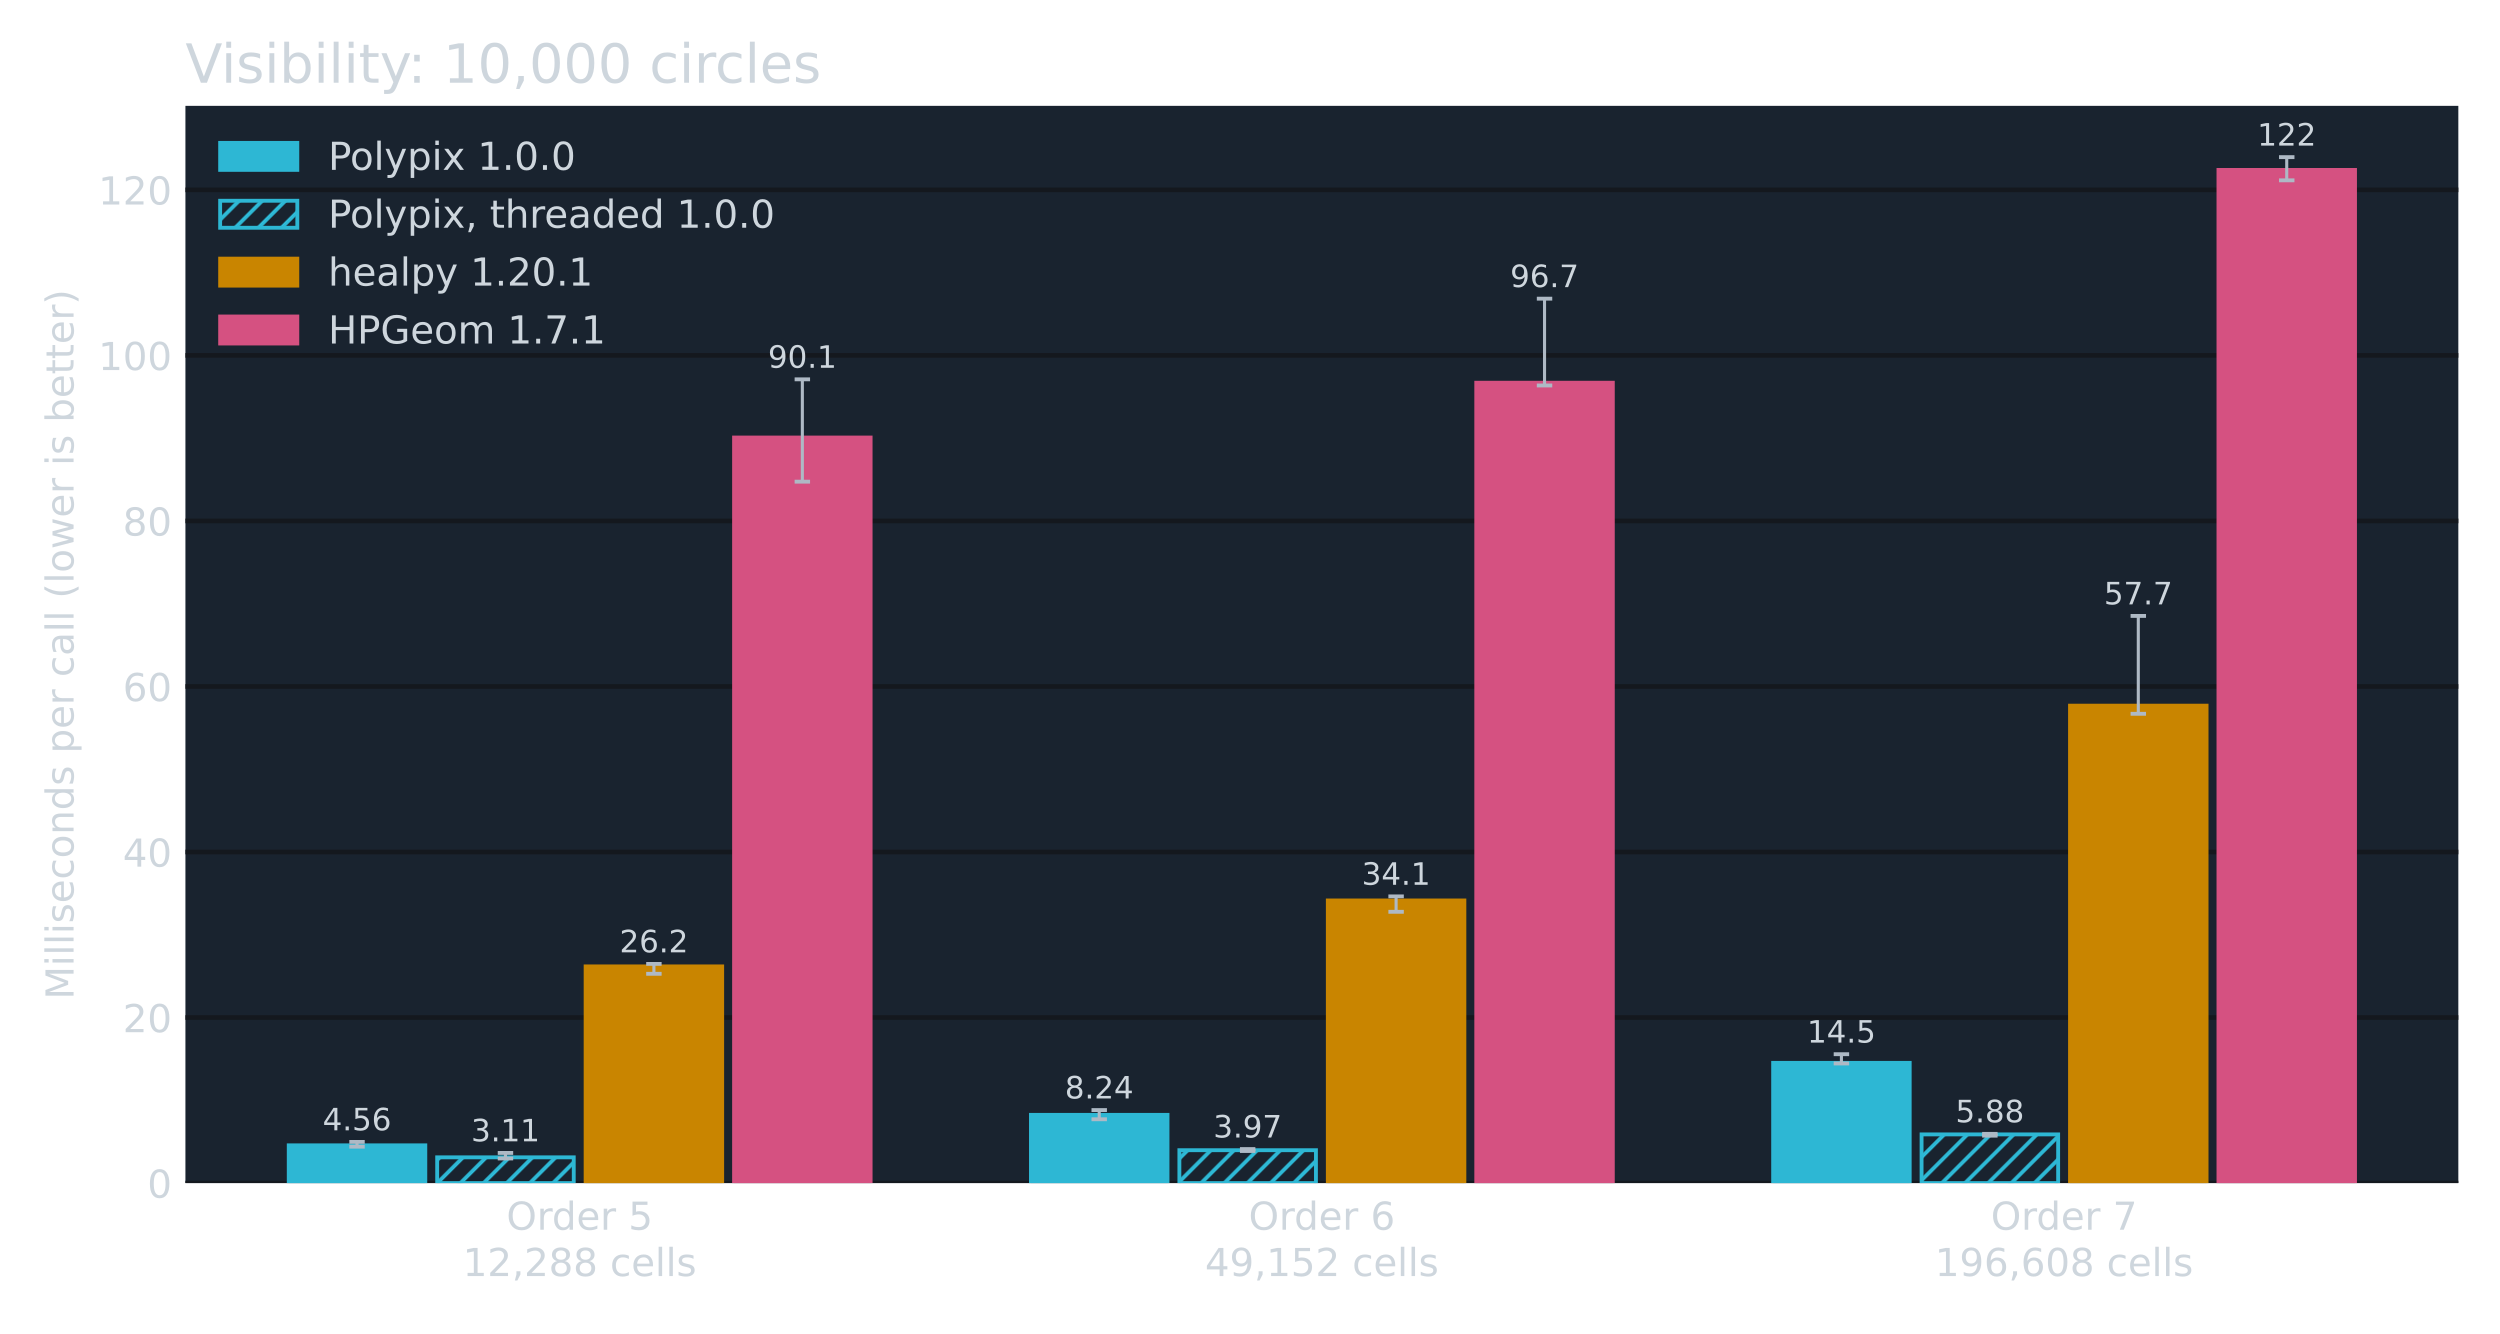
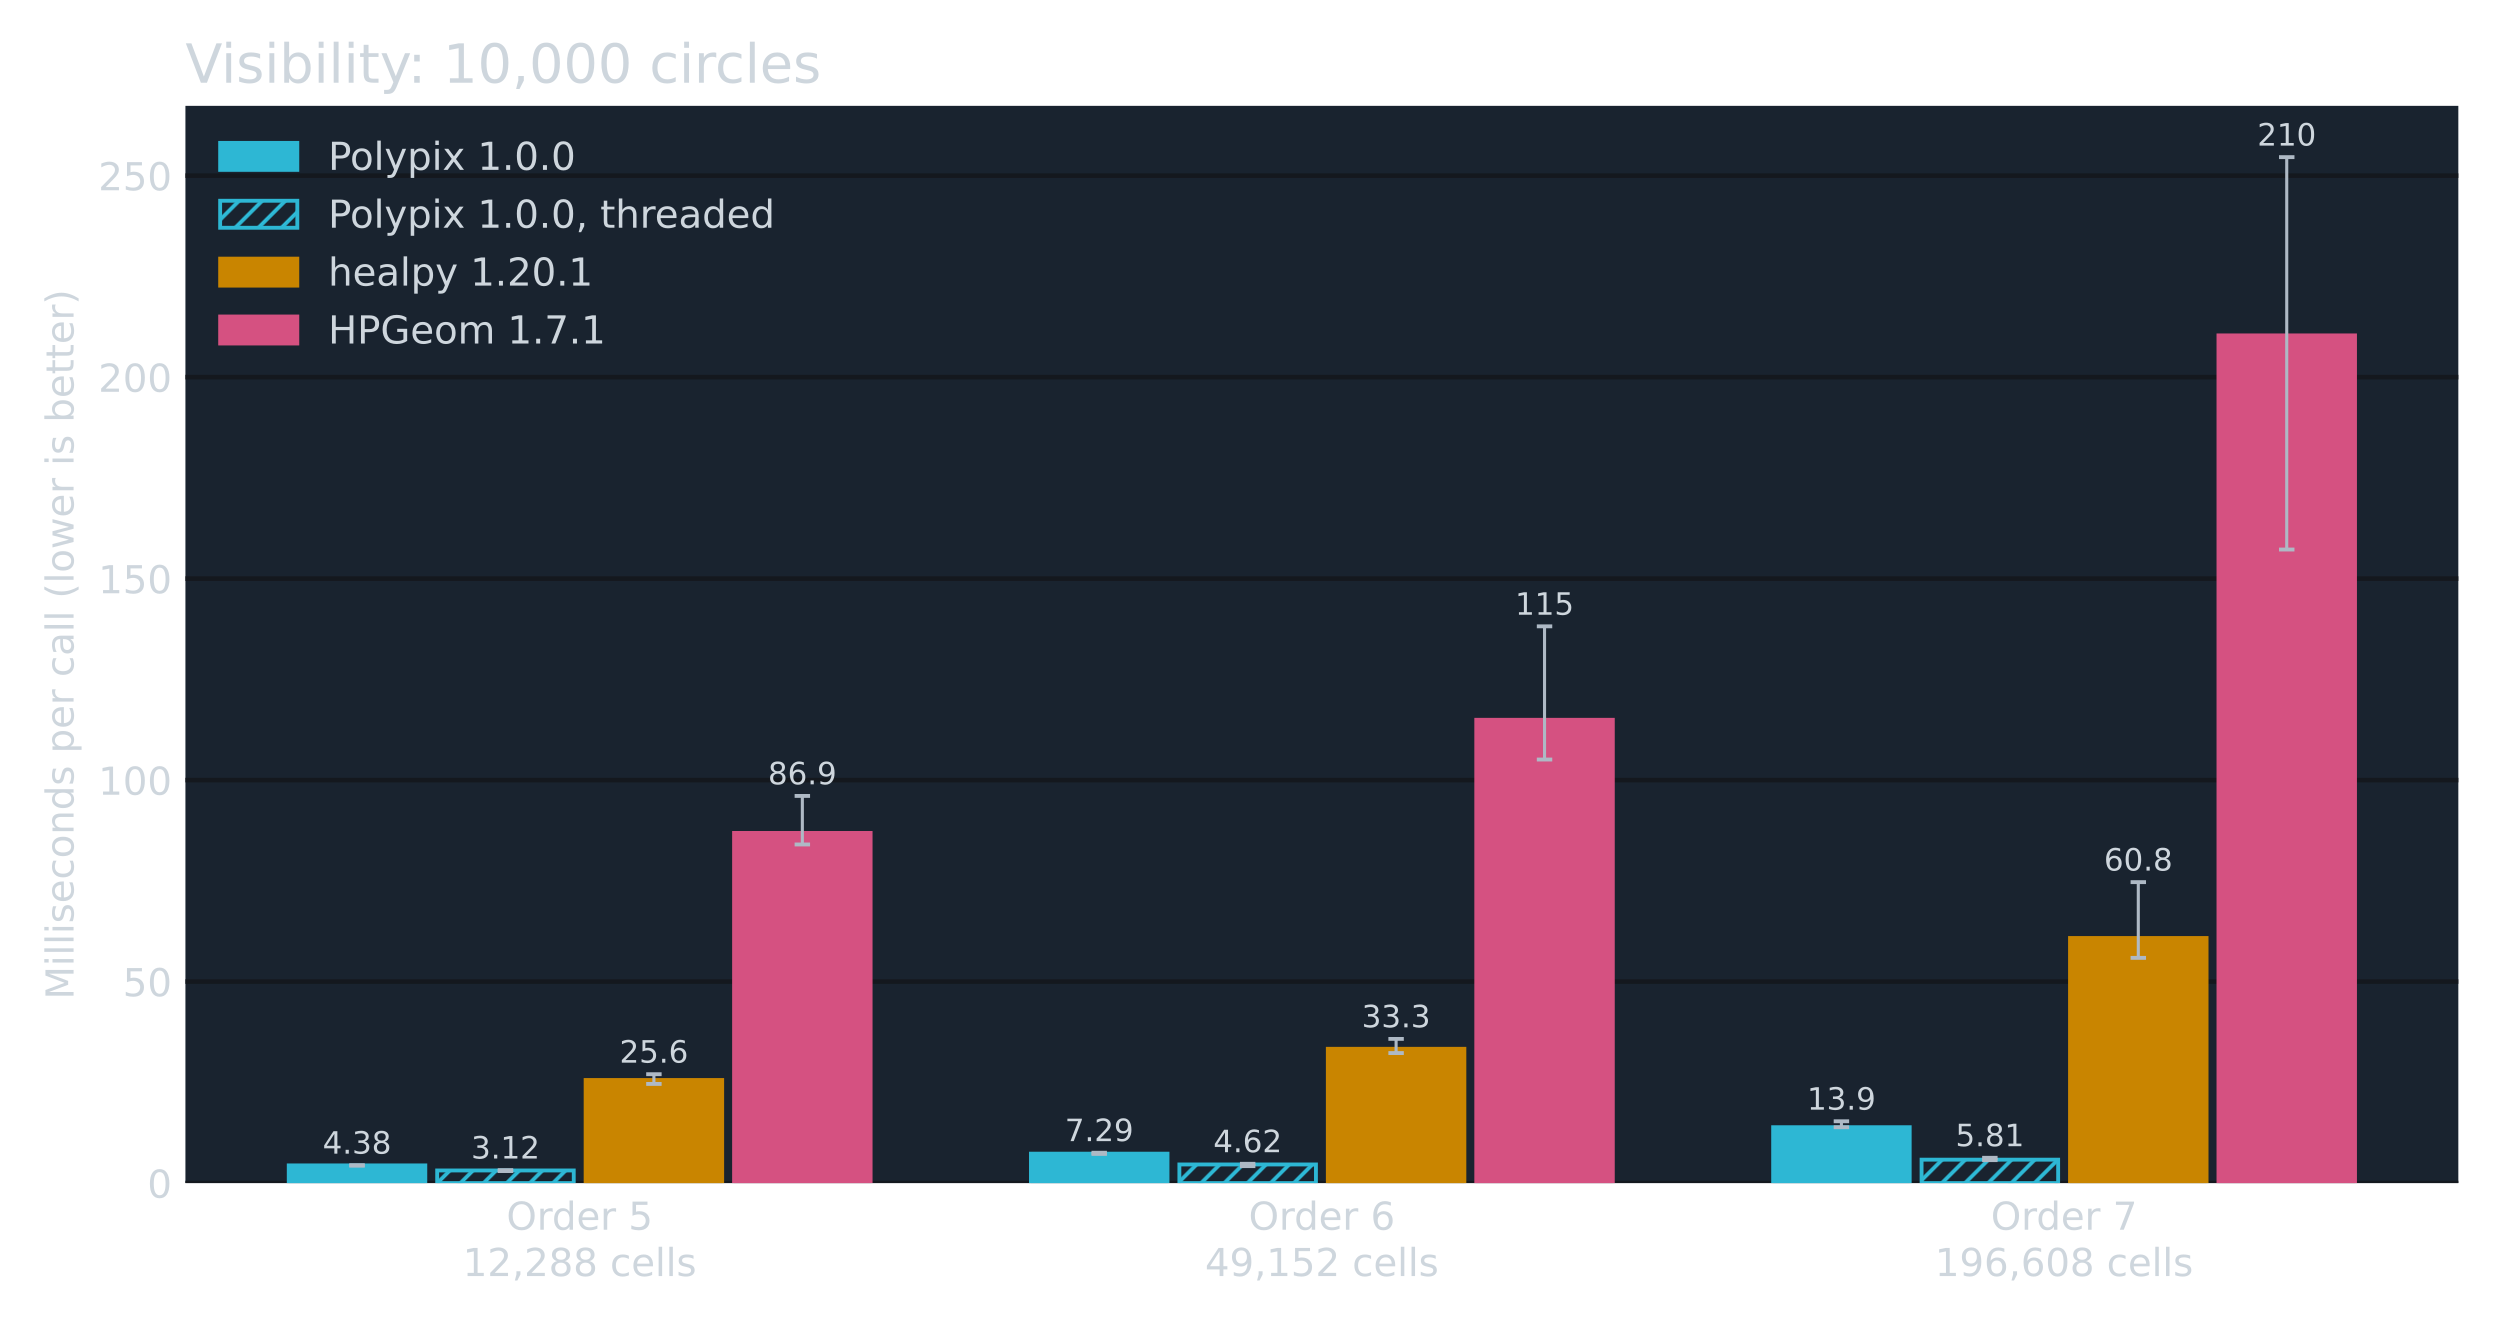
<svg xmlns="http://www.w3.org/2000/svg" xmlns:xlink="http://www.w3.org/1999/xlink" width="648pt" height="345.6pt" viewBox="0 0 648 345.6" version="1.1">
  <defs>
    <style type="text/css">*{stroke-linejoin: round; stroke-linecap: butt}</style>
  </defs>
  <g id="figure_1">
    <g id="patch_1">
      <path d="M 0 345.6  L 648 345.6  L 648 0  L 0 0  L 0 345.6  z " style="fill: none" />
    </g>
    <g id="axes_1">
      <g id="patch_2">
        <path d="M 48.062 306.651  L 637.2 306.651  L 637.2 27.437  L 48.062 27.437  z " style="fill: #19232f" />
      </g>
      <g id="matplotlib.axis_1">
        <g id="xtick_1">
          <g id="line2d_1" />
          <g id="text_1">
            <text style="font-size: 10px; font-family: 'DejaVu Sans', 'Bitstream Vera Sans', 'Computer Modern Sans Serif', 'Lucida Grande', 'Verdana', 'Geneva', 'Lucid', 'Arial', 'Helvetica', 'Avant Garde', sans-serif; fill: #ced6dd" transform="translate(131.2729 318.7508)">Order 5</text>
            <text style="font-size: 10px; font-family: 'DejaVu Sans', 'Bitstream Vera Sans', 'Computer Modern Sans Serif', 'Lucida Grande', 'Verdana', 'Geneva', 'Lucid', 'Arial', 'Helvetica', 'Avant Garde', sans-serif; fill: #ced6dd" transform="translate(119.9604 330.7536)">12,288 cells</text>
          </g>
        </g>
        <g id="xtick_2">
          <g id="line2d_2" />
          <g id="text_2">
            <text style="font-size: 10px; font-family: 'DejaVu Sans', 'Bitstream Vera Sans', 'Computer Modern Sans Serif', 'Lucida Grande', 'Verdana', 'Geneva', 'Lucid', 'Arial', 'Helvetica', 'Avant Garde', sans-serif; fill: #ced6dd" transform="translate(323.6507 318.7508)">Order 6</text>
            <text style="font-size: 10px; font-family: 'DejaVu Sans', 'Bitstream Vera Sans', 'Computer Modern Sans Serif', 'Lucida Grande', 'Verdana', 'Geneva', 'Lucid', 'Arial', 'Helvetica', 'Avant Garde', sans-serif; fill: #ced6dd" transform="translate(312.3382 330.7536)">49,152 cells</text>
          </g>
        </g>
        <g id="xtick_3">
          <g id="line2d_3" />
          <g id="text_3">
            <text style="font-size: 10px; font-family: 'DejaVu Sans', 'Bitstream Vera Sans', 'Computer Modern Sans Serif', 'Lucida Grande', 'Verdana', 'Geneva', 'Lucid', 'Arial', 'Helvetica', 'Avant Garde', sans-serif; fill: #ced6dd" transform="translate(516.0285 318.7508)">Order 7</text>
            <text style="font-size: 10px; font-family: 'DejaVu Sans', 'Bitstream Vera Sans', 'Computer Modern Sans Serif', 'Lucida Grande', 'Verdana', 'Geneva', 'Lucid', 'Arial', 'Helvetica', 'Avant Garde', sans-serif; fill: #ced6dd" transform="translate(501.5347 330.7536)">196,608 cells</text>
          </g>
        </g>
      </g>
      <g id="matplotlib.axis_2">
        <g id="ytick_1">
          <g id="line2d_4">
            <path d="M 48.062 306.651  L 637.2 306.651  " clip-path="url(#pad7b4c3ce9)" style="fill: none; stroke: #14181e; stroke-width: 1.2; stroke-linecap: square" />
          </g>
          <g id="line2d_5" />
          <g id="text_4">
            <text style="font-size: 10px; font-family: 'DejaVu Sans', 'Bitstream Vera Sans', 'Computer Modern Sans Serif', 'Lucida Grande', 'Verdana', 'Geneva', 'Lucid', 'Arial', 'Helvetica', 'Avant Garde', sans-serif; text-anchor: end; fill: #ced6dd" x="44.562" y="310.45" transform="rotate(-0 44.56234 310.4502)">0</text>
          </g>
        </g>
        <g id="ytick_2">
          <g id="line2d_6">
-             <path d="M 48.062 263.745  L 637.2 263.745  " clip-path="url(#pad7b4c3ce9)" style="fill: none; stroke: #14181e; stroke-width: 1.2; stroke-linecap: square" />
+             <path d="M 48.062 254.426  L 637.2 254.426  " clip-path="url(#pad7b4c3ce9)" style="fill: none; stroke: #14181e; stroke-width: 1.2; stroke-linecap: square" />
          </g>
          <g id="line2d_7" />
          <g id="text_5">
-             <text style="font-size: 10px; font-family: 'DejaVu Sans', 'Bitstream Vera Sans', 'Computer Modern Sans Serif', 'Lucida Grande', 'Verdana', 'Geneva', 'Lucid', 'Arial', 'Helvetica', 'Avant Garde', sans-serif; text-anchor: end; fill: #ced6dd" x="44.562" y="267.544" transform="rotate(-0 44.56234 267.5436)">20</text>
+             <text style="font-size: 10px; font-family: 'DejaVu Sans', 'Bitstream Vera Sans', 'Computer Modern Sans Serif', 'Lucida Grande', 'Verdana', 'Geneva', 'Lucid', 'Arial', 'Helvetica', 'Avant Garde', sans-serif; text-anchor: end; fill: #ced6dd" x="44.562" y="258.225" transform="rotate(-0 44.56234 258.2247)">50</text>
          </g>
        </g>
        <g id="ytick_3">
          <g id="line2d_8">
-             <path d="M 48.062 220.838  L 637.2 220.838  " clip-path="url(#pad7b4c3ce9)" style="fill: none; stroke: #14181e; stroke-width: 1.2; stroke-linecap: square" />
+             <path d="M 48.062 202.2  L 637.2 202.2  " clip-path="url(#pad7b4c3ce9)" style="fill: none; stroke: #14181e; stroke-width: 1.2; stroke-linecap: square" />
          </g>
          <g id="line2d_9" />
          <g id="text_6">
-             <text style="font-size: 10px; font-family: 'DejaVu Sans', 'Bitstream Vera Sans', 'Computer Modern Sans Serif', 'Lucida Grande', 'Verdana', 'Geneva', 'Lucid', 'Arial', 'Helvetica', 'Avant Garde', sans-serif; text-anchor: end; fill: #ced6dd" x="44.562" y="224.637" transform="rotate(-0 44.56234 224.6369)">40</text>
+             <text style="font-size: 10px; font-family: 'DejaVu Sans', 'Bitstream Vera Sans', 'Computer Modern Sans Serif', 'Lucida Grande', 'Verdana', 'Geneva', 'Lucid', 'Arial', 'Helvetica', 'Avant Garde', sans-serif; text-anchor: end; fill: #ced6dd" x="44.562" y="205.999" transform="rotate(-0 44.56234 205.9991)">100</text>
          </g>
        </g>
        <g id="ytick_4">
          <g id="line2d_10">
-             <path d="M 48.062 177.931  L 637.2 177.931  " clip-path="url(#pad7b4c3ce9)" style="fill: none; stroke: #14181e; stroke-width: 1.2; stroke-linecap: square" />
+             <path d="M 48.062 149.975  L 637.2 149.975  " clip-path="url(#pad7b4c3ce9)" style="fill: none; stroke: #14181e; stroke-width: 1.2; stroke-linecap: square" />
          </g>
          <g id="line2d_11" />
          <g id="text_7">
-             <text style="font-size: 10px; font-family: 'DejaVu Sans', 'Bitstream Vera Sans', 'Computer Modern Sans Serif', 'Lucida Grande', 'Verdana', 'Geneva', 'Lucid', 'Arial', 'Helvetica', 'Avant Garde', sans-serif; text-anchor: end; fill: #ced6dd" x="44.562" y="181.73" transform="rotate(-0 44.56234 181.7302)">60</text>
+             <text style="font-size: 10px; font-family: 'DejaVu Sans', 'Bitstream Vera Sans', 'Computer Modern Sans Serif', 'Lucida Grande', 'Verdana', 'Geneva', 'Lucid', 'Arial', 'Helvetica', 'Avant Garde', sans-serif; text-anchor: end; fill: #ced6dd" x="44.562" y="153.774" transform="rotate(-0 44.56234 153.7736)">150</text>
          </g>
        </g>
        <g id="ytick_5">
          <g id="line2d_12">
-             <path d="M 48.062 135.025  L 637.2 135.025  " clip-path="url(#pad7b4c3ce9)" style="fill: none; stroke: #14181e; stroke-width: 1.2; stroke-linecap: square" />
+             <path d="M 48.062 97.749  L 637.2 97.749  " clip-path="url(#pad7b4c3ce9)" style="fill: none; stroke: #14181e; stroke-width: 1.2; stroke-linecap: square" />
          </g>
          <g id="line2d_13" />
          <g id="text_8">
-             <text style="font-size: 10px; font-family: 'DejaVu Sans', 'Bitstream Vera Sans', 'Computer Modern Sans Serif', 'Lucida Grande', 'Verdana', 'Geneva', 'Lucid', 'Arial', 'Helvetica', 'Avant Garde', sans-serif; text-anchor: end; fill: #ced6dd" x="44.562" y="138.823" transform="rotate(-0 44.56234 138.8235)">80</text>
+             <text style="font-size: 10px; font-family: 'DejaVu Sans', 'Bitstream Vera Sans', 'Computer Modern Sans Serif', 'Lucida Grande', 'Verdana', 'Geneva', 'Lucid', 'Arial', 'Helvetica', 'Avant Garde', sans-serif; text-anchor: end; fill: #ced6dd" x="44.562" y="101.548" transform="rotate(-0 44.56234 101.548)">200</text>
          </g>
        </g>
        <g id="ytick_6">
          <g id="line2d_14">
-             <path d="M 48.062 92.118  L 637.2 92.118  " clip-path="url(#pad7b4c3ce9)" style="fill: none; stroke: #14181e; stroke-width: 1.2; stroke-linecap: square" />
+             <path d="M 48.062 45.524  L 637.2 45.524  " clip-path="url(#pad7b4c3ce9)" style="fill: none; stroke: #14181e; stroke-width: 1.2; stroke-linecap: square" />
          </g>
          <g id="line2d_15" />
          <g id="text_9">
-             <text style="font-size: 10px; font-family: 'DejaVu Sans', 'Bitstream Vera Sans', 'Computer Modern Sans Serif', 'Lucida Grande', 'Verdana', 'Geneva', 'Lucid', 'Arial', 'Helvetica', 'Avant Garde', sans-serif; text-anchor: end; fill: #ced6dd" x="44.562" y="95.917" transform="rotate(-0 44.56234 95.91682)">100</text>
-           </g>
-         </g>
-         <g id="ytick_7">
-           <g id="line2d_16">
-             <path d="M 48.062 49.211  L 637.2 49.211  " clip-path="url(#pad7b4c3ce9)" style="fill: none; stroke: #14181e; stroke-width: 1.2; stroke-linecap: square" />
-           </g>
-           <g id="line2d_17" />
-           <g id="text_10">
-             <text style="font-size: 10px; font-family: 'DejaVu Sans', 'Bitstream Vera Sans', 'Computer Modern Sans Serif', 'Lucida Grande', 'Verdana', 'Geneva', 'Lucid', 'Arial', 'Helvetica', 'Avant Garde', sans-serif; text-anchor: end; fill: #ced6dd" x="44.562" y="53.01" transform="rotate(-0 44.56234 53.01013)">120</text>
-           </g>
-         </g>
-         <g id="text_11">
+             <text style="font-size: 10px; font-family: 'DejaVu Sans', 'Bitstream Vera Sans', 'Computer Modern Sans Serif', 'Lucida Grande', 'Verdana', 'Geneva', 'Lucid', 'Arial', 'Helvetica', 'Avant Garde', sans-serif; text-anchor: end; fill: #ced6dd" x="44.562" y="49.322" transform="rotate(-0 44.56234 49.32249)">250</text>
+           </g>
+         </g>
+         <g id="text_10">
          <text style="font-size: 10px; font-family: 'DejaVu Sans', 'Bitstream Vera Sans', 'Computer Modern Sans Serif', 'Lucida Grande', 'Verdana', 'Geneva', 'Lucid', 'Arial', 'Helvetica', 'Avant Garde', sans-serif; text-anchor: middle; fill: #ced6dd" x="19.073" y="167.044" transform="rotate(-90 19.0725 167.0441)">Milliseconds per call (lower is better)</text>
        </g>
      </g>
      <g id="patch_3">
-         <path d="M 74.841 306.651  L 110.239 306.651  L 110.239 296.867  L 74.841 296.867  z " clip-path="url(#pad7b4c3ce9)" style="fill: #2db7d4; stroke: #2db7d4; stroke-linejoin: miter" />
+         <path d="M 74.841 306.651  L 110.239 306.651  L 110.239 302.071  L 74.841 302.071  z " clip-path="url(#pad7b4c3ce9)" style="fill: #2db7d4; stroke: #2db7d4; stroke-linejoin: miter" />
      </g>
      <g id="patch_4">
-         <path d="M 267.219 306.651  L 302.617 306.651  L 302.617 288.978  L 267.219 288.978  z " clip-path="url(#pad7b4c3ce9)" style="fill: #2db7d4; stroke: #2db7d4; stroke-linejoin: miter" />
+         <path d="M 267.219 306.651  L 302.617 306.651  L 302.617 299.038  L 267.219 299.038  z " clip-path="url(#pad7b4c3ce9)" style="fill: #2db7d4; stroke: #2db7d4; stroke-linejoin: miter" />
      </g>
      <g id="patch_5">
-         <path d="M 459.597 306.651  L 494.994 306.651  L 494.994 275.499  L 459.597 275.499  z " clip-path="url(#pad7b4c3ce9)" style="fill: #2db7d4; stroke: #2db7d4; stroke-linejoin: miter" />
+         <path d="M 459.597 306.651  L 494.994 306.651  L 494.994 292.165  L 459.597 292.165  z " clip-path="url(#pad7b4c3ce9)" style="fill: #2db7d4; stroke: #2db7d4; stroke-linejoin: miter" />
      </g>
      <g id="patch_6">
-         <path d="M 113.317 306.651  L 148.714 306.651  L 148.714 299.976  L 113.317 299.976  z " clip-path="url(#pad7b4c3ce9)" style="fill: url(#hbcde578172); stroke: #2db7d4; stroke-linejoin: miter" />
+         <path d="M 113.317 306.651  L 148.714 306.651  L 148.714 303.389  L 113.317 303.389  z " clip-path="url(#pad7b4c3ce9)" style="fill: url(#hbcde578172); stroke: #2db7d4; stroke-linejoin: miter" />
      </g>
      <g id="patch_7">
-         <path d="M 305.695 306.651  L 341.092 306.651  L 341.092 298.126  L 305.695 298.126  z " clip-path="url(#pad7b4c3ce9)" style="fill: url(#hbcde578172); stroke: #2db7d4; stroke-linejoin: miter" />
+         <path d="M 305.695 306.651  L 341.092 306.651  L 341.092 301.824  L 305.695 301.824  z " clip-path="url(#pad7b4c3ce9)" style="fill: url(#hbcde578172); stroke: #2db7d4; stroke-linejoin: miter" />
      </g>
      <g id="patch_8">
-         <path d="M 498.072 306.651  L 533.47 306.651  L 533.47 294.035  L 498.072 294.035  z " clip-path="url(#pad7b4c3ce9)" style="fill: url(#hbcde578172); stroke: #2db7d4; stroke-linejoin: miter" />
+         <path d="M 498.072 306.651  L 533.47 306.651  L 533.47 300.58  L 498.072 300.58  z " clip-path="url(#pad7b4c3ce9)" style="fill: url(#hbcde578172); stroke: #2db7d4; stroke-linejoin: miter" />
      </g>
      <g id="patch_9">
-         <path d="M 151.792 306.651  L 187.19 306.651  L 187.19 250.492  L 151.792 250.492  z " clip-path="url(#pad7b4c3ce9)" style="fill: #c98500; stroke: #c98500; stroke-linejoin: miter" />
+         <path d="M 151.792 306.651  L 187.19 306.651  L 187.19 279.93  L 151.792 279.93  z " clip-path="url(#pad7b4c3ce9)" style="fill: #c98500; stroke: #c98500; stroke-linejoin: miter" />
      </g>
      <g id="patch_10">
-         <path d="M 344.17 306.651  L 379.568 306.651  L 379.568 233.394  L 344.17 233.394  z " clip-path="url(#pad7b4c3ce9)" style="fill: #c98500; stroke: #c98500; stroke-linejoin: miter" />
+         <path d="M 344.17 306.651  L 379.568 306.651  L 379.568 271.851  L 344.17 271.851  z " clip-path="url(#pad7b4c3ce9)" style="fill: #c98500; stroke: #c98500; stroke-linejoin: miter" />
      </g>
      <g id="patch_11">
-         <path d="M 536.548 306.651  L 571.945 306.651  L 571.945 182.911  L 536.548 182.911  z " clip-path="url(#pad7b4c3ce9)" style="fill: #c98500; stroke: #c98500; stroke-linejoin: miter" />
+         <path d="M 536.548 306.651  L 571.945 306.651  L 571.945 243.133  L 536.548 243.133  z " clip-path="url(#pad7b4c3ce9)" style="fill: #c98500; stroke: #c98500; stroke-linejoin: miter" />
      </g>
      <g id="patch_12">
-         <path d="M 190.268 306.651  L 225.665 306.651  L 225.665 113.405  L 190.268 113.405  z " clip-path="url(#pad7b4c3ce9)" style="fill: #d55181; stroke: #d55181; stroke-linejoin: miter" />
+         <path d="M 190.268 306.651  L 225.665 306.651  L 225.665 215.888  L 190.268 215.888  z " clip-path="url(#pad7b4c3ce9)" style="fill: #d55181; stroke: #d55181; stroke-linejoin: miter" />
      </g>
      <g id="patch_13">
-         <path d="M 382.646 306.651  L 418.043 306.651  L 418.043 99.204  L 382.646 99.204  z " clip-path="url(#pad7b4c3ce9)" style="fill: #d55181; stroke: #d55181; stroke-linejoin: miter" />
+         <path d="M 382.646 306.651  L 418.043 306.651  L 418.043 186.575  L 382.646 186.575  z " clip-path="url(#pad7b4c3ce9)" style="fill: #d55181; stroke: #d55181; stroke-linejoin: miter" />
      </g>
      <g id="patch_14">
-         <path d="M 575.024 306.651  L 610.421 306.651  L 610.421 44.039  L 575.024 44.039  z " clip-path="url(#pad7b4c3ce9)" style="fill: #d55181; stroke: #d55181; stroke-linejoin: miter" />
+         <path d="M 575.024 306.651  L 610.421 306.651  L 610.421 86.937  L 575.024 86.937  z " clip-path="url(#pad7b4c3ce9)" style="fill: #d55181; stroke: #d55181; stroke-linejoin: miter" />
      </g>
      <g id="LineCollection_1">
-         <path d="M 92.54 297.215  L 92.54 295.98  " clip-path="url(#pad7b4c3ce9)" style="fill: none; stroke: #aeb9c5; stroke-width: 0.8" />
-         <path d="M 284.918 290.115  L 284.918 287.729  " clip-path="url(#pad7b4c3ce9)" style="fill: none; stroke: #aeb9c5; stroke-width: 0.8" />
-         <path d="M 477.296 275.656  L 477.296 273.246  " clip-path="url(#pad7b4c3ce9)" style="fill: none; stroke: #aeb9c5; stroke-width: 0.8" />
-       </g>
-       <g id="line2d_18">
+         <path d="M 92.54 302.127  L 92.54 302.033  " clip-path="url(#pad7b4c3ce9)" style="fill: none; stroke: #aeb9c5; stroke-width: 0.8" />
+         <path d="M 284.918 299.096  L 284.918 298.783  " clip-path="url(#pad7b4c3ce9)" style="fill: none; stroke: #aeb9c5; stroke-width: 0.8" />
+         <path d="M 477.296 292.188  L 477.296 290.633  " clip-path="url(#pad7b4c3ce9)" style="fill: none; stroke: #aeb9c5; stroke-width: 0.8" />
+       </g>
+       <g id="line2d_16">
        <defs>
          <path id="m59da7912a6" d="M 2 0  L -2 -0  " style="stroke: #aeb9c5" />
        </defs>
        <g clip-path="url(#pad7b4c3ce9)">
-           <use xlink:href="#m59da7912a6" x="92.54" y="297.215" style="fill: #1f77b4; stroke: #aeb9c5" />
-           <use xlink:href="#m59da7912a6" x="284.918" y="290.115" style="fill: #1f77b4; stroke: #aeb9c5" />
-           <use xlink:href="#m59da7912a6" x="477.296" y="275.656" style="fill: #1f77b4; stroke: #aeb9c5" />
+           <use xlink:href="#m59da7912a6" x="92.54" y="302.127" style="fill: #1f77b4; stroke: #aeb9c5" />
+           <use xlink:href="#m59da7912a6" x="284.918" y="299.096" style="fill: #1f77b4; stroke: #aeb9c5" />
+           <use xlink:href="#m59da7912a6" x="477.296" y="292.188" style="fill: #1f77b4; stroke: #aeb9c5" />
+         </g>
+       </g>
+       <g id="line2d_17">
+         <g clip-path="url(#pad7b4c3ce9)">
+           <use xlink:href="#m59da7912a6" x="92.54" y="302.033" style="fill: #1f77b4; stroke: #aeb9c5" />
+           <use xlink:href="#m59da7912a6" x="284.918" y="298.783" style="fill: #1f77b4; stroke: #aeb9c5" />
+           <use xlink:href="#m59da7912a6" x="477.296" y="290.633" style="fill: #1f77b4; stroke: #aeb9c5" />
+         </g>
+       </g>
+       <g id="LineCollection_2">
+         <path d="M 131.016 303.546  L 131.016 303.3  " clip-path="url(#pad7b4c3ce9)" style="fill: none; stroke: #aeb9c5; stroke-width: 0.8" />
+         <path d="M 323.393 302.259  L 323.393 301.658  " clip-path="url(#pad7b4c3ce9)" style="fill: none; stroke: #aeb9c5; stroke-width: 0.8" />
+         <path d="M 515.771 300.708  L 515.771 300.098  " clip-path="url(#pad7b4c3ce9)" style="fill: none; stroke: #aeb9c5; stroke-width: 0.8" />
+       </g>
+       <g id="line2d_18">
+         <g clip-path="url(#pad7b4c3ce9)">
+           <use xlink:href="#m59da7912a6" x="131.016" y="303.546" style="fill: #1f77b4; stroke: #aeb9c5" />
+           <use xlink:href="#m59da7912a6" x="323.393" y="302.259" style="fill: #1f77b4; stroke: #aeb9c5" />
+           <use xlink:href="#m59da7912a6" x="515.771" y="300.708" style="fill: #1f77b4; stroke: #aeb9c5" />
        </g>
      </g>
      <g id="line2d_19">
        <g clip-path="url(#pad7b4c3ce9)">
-           <use xlink:href="#m59da7912a6" x="92.54" y="295.98" style="fill: #1f77b4; stroke: #aeb9c5" />
-           <use xlink:href="#m59da7912a6" x="284.918" y="287.729" style="fill: #1f77b4; stroke: #aeb9c5" />
-           <use xlink:href="#m59da7912a6" x="477.296" y="273.246" style="fill: #1f77b4; stroke: #aeb9c5" />
-         </g>
-       </g>
-       <g id="LineCollection_2">
-         <path d="M 131.016 300.269  L 131.016 298.837  " clip-path="url(#pad7b4c3ce9)" style="fill: none; stroke: #aeb9c5; stroke-width: 0.8" />
-         <path d="M 323.393 298.336  L 323.393 297.843  " clip-path="url(#pad7b4c3ce9)" style="fill: none; stroke: #aeb9c5; stroke-width: 0.8" />
-         <path d="M 515.771 294.363  L 515.771 293.904  " clip-path="url(#pad7b4c3ce9)" style="fill: none; stroke: #aeb9c5; stroke-width: 0.8" />
+           <use xlink:href="#m59da7912a6" x="131.016" y="303.3" style="fill: #1f77b4; stroke: #aeb9c5" />
+           <use xlink:href="#m59da7912a6" x="323.393" y="301.658" style="fill: #1f77b4; stroke: #aeb9c5" />
+           <use xlink:href="#m59da7912a6" x="515.771" y="300.098" style="fill: #1f77b4; stroke: #aeb9c5" />
+         </g>
+       </g>
+       <g id="LineCollection_3">
+         <path d="M 169.491 280.952  L 169.491 278.438  " clip-path="url(#pad7b4c3ce9)" style="fill: none; stroke: #aeb9c5; stroke-width: 0.8" />
+         <path d="M 361.869 272.956  L 361.869 269.283  " clip-path="url(#pad7b4c3ce9)" style="fill: none; stroke: #aeb9c5; stroke-width: 0.8" />
+         <path d="M 554.247 248.284  L 554.247 228.656  " clip-path="url(#pad7b4c3ce9)" style="fill: none; stroke: #aeb9c5; stroke-width: 0.8" />
      </g>
      <g id="line2d_20">
        <g clip-path="url(#pad7b4c3ce9)">
-           <use xlink:href="#m59da7912a6" x="131.016" y="300.269" style="fill: #1f77b4; stroke: #aeb9c5" />
-           <use xlink:href="#m59da7912a6" x="323.393" y="298.336" style="fill: #1f77b4; stroke: #aeb9c5" />
-           <use xlink:href="#m59da7912a6" x="515.771" y="294.363" style="fill: #1f77b4; stroke: #aeb9c5" />
+           <use xlink:href="#m59da7912a6" x="169.491" y="280.952" style="fill: #1f77b4; stroke: #aeb9c5" />
+           <use xlink:href="#m59da7912a6" x="361.869" y="272.956" style="fill: #1f77b4; stroke: #aeb9c5" />
+           <use xlink:href="#m59da7912a6" x="554.247" y="248.284" style="fill: #1f77b4; stroke: #aeb9c5" />
        </g>
      </g>
      <g id="line2d_21">
        <g clip-path="url(#pad7b4c3ce9)">
-           <use xlink:href="#m59da7912a6" x="131.016" y="298.837" style="fill: #1f77b4; stroke: #aeb9c5" />
-           <use xlink:href="#m59da7912a6" x="323.393" y="297.843" style="fill: #1f77b4; stroke: #aeb9c5" />
-           <use xlink:href="#m59da7912a6" x="515.771" y="293.904" style="fill: #1f77b4; stroke: #aeb9c5" />
-         </g>
-       </g>
-       <g id="LineCollection_3">
-         <path d="M 169.491 252.406  L 169.491 249.842  " clip-path="url(#pad7b4c3ce9)" style="fill: none; stroke: #aeb9c5; stroke-width: 0.8" />
-         <path d="M 361.869 236.344  L 361.869 232.337  " clip-path="url(#pad7b4c3ce9)" style="fill: none; stroke: #aeb9c5; stroke-width: 0.8" />
-         <path d="M 554.247 185.02  L 554.247 159.657  " clip-path="url(#pad7b4c3ce9)" style="fill: none; stroke: #aeb9c5; stroke-width: 0.8" />
+           <use xlink:href="#m59da7912a6" x="169.491" y="278.438" style="fill: #1f77b4; stroke: #aeb9c5" />
+           <use xlink:href="#m59da7912a6" x="361.869" y="269.283" style="fill: #1f77b4; stroke: #aeb9c5" />
+           <use xlink:href="#m59da7912a6" x="554.247" y="228.656" style="fill: #1f77b4; stroke: #aeb9c5" />
+         </g>
+       </g>
+       <g id="LineCollection_4">
+         <path d="M 207.967 218.89  L 207.967 206.299  " clip-path="url(#pad7b4c3ce9)" style="fill: none; stroke: #aeb9c5; stroke-width: 0.8" />
+         <path d="M 400.344 196.873  L 400.344 162.349  " clip-path="url(#pad7b4c3ce9)" style="fill: none; stroke: #aeb9c5; stroke-width: 0.8" />
+         <path d="M 592.722 142.438  L 592.722 40.733  " clip-path="url(#pad7b4c3ce9)" style="fill: none; stroke: #aeb9c5; stroke-width: 0.8" />
      </g>
      <g id="line2d_22">
        <g clip-path="url(#pad7b4c3ce9)">
-           <use xlink:href="#m59da7912a6" x="169.491" y="252.406" style="fill: #1f77b4; stroke: #aeb9c5" />
-           <use xlink:href="#m59da7912a6" x="361.869" y="236.344" style="fill: #1f77b4; stroke: #aeb9c5" />
-           <use xlink:href="#m59da7912a6" x="554.247" y="185.02" style="fill: #1f77b4; stroke: #aeb9c5" />
+           <use xlink:href="#m59da7912a6" x="207.967" y="218.89" style="fill: #1f77b4; stroke: #aeb9c5" />
+           <use xlink:href="#m59da7912a6" x="400.344" y="196.873" style="fill: #1f77b4; stroke: #aeb9c5" />
+           <use xlink:href="#m59da7912a6" x="592.722" y="142.438" style="fill: #1f77b4; stroke: #aeb9c5" />
        </g>
      </g>
      <g id="line2d_23">
        <g clip-path="url(#pad7b4c3ce9)">
-           <use xlink:href="#m59da7912a6" x="169.491" y="249.842" style="fill: #1f77b4; stroke: #aeb9c5" />
-           <use xlink:href="#m59da7912a6" x="361.869" y="232.337" style="fill: #1f77b4; stroke: #aeb9c5" />
-           <use xlink:href="#m59da7912a6" x="554.247" y="159.657" style="fill: #1f77b4; stroke: #aeb9c5" />
-         </g>
-       </g>
-       <g id="LineCollection_4">
-         <path d="M 207.967 124.846  L 207.967 98.33  " clip-path="url(#pad7b4c3ce9)" style="fill: none; stroke: #aeb9c5; stroke-width: 0.8" />
-         <path d="M 400.344 99.92  L 400.344 77.417  " clip-path="url(#pad7b4c3ce9)" style="fill: none; stroke: #aeb9c5; stroke-width: 0.8" />
-         <path d="M 592.722 46.748  L 592.722 40.733  " clip-path="url(#pad7b4c3ce9)" style="fill: none; stroke: #aeb9c5; stroke-width: 0.8" />
-       </g>
-       <g id="line2d_24">
-         <g clip-path="url(#pad7b4c3ce9)">
-           <use xlink:href="#m59da7912a6" x="207.967" y="124.846" style="fill: #1f77b4; stroke: #aeb9c5" />
-           <use xlink:href="#m59da7912a6" x="400.344" y="99.92" style="fill: #1f77b4; stroke: #aeb9c5" />
-           <use xlink:href="#m59da7912a6" x="592.722" y="46.748" style="fill: #1f77b4; stroke: #aeb9c5" />
-         </g>
-       </g>
-       <g id="line2d_25">
-         <g clip-path="url(#pad7b4c3ce9)">
-           <use xlink:href="#m59da7912a6" x="207.967" y="98.33" style="fill: #1f77b4; stroke: #aeb9c5" />
-           <use xlink:href="#m59da7912a6" x="400.344" y="77.417" style="fill: #1f77b4; stroke: #aeb9c5" />
+           <use xlink:href="#m59da7912a6" x="207.967" y="206.299" style="fill: #1f77b4; stroke: #aeb9c5" />
+           <use xlink:href="#m59da7912a6" x="400.344" y="162.349" style="fill: #1f77b4; stroke: #aeb9c5" />
          <use xlink:href="#m59da7912a6" x="592.722" y="40.733" style="fill: #1f77b4; stroke: #aeb9c5" />
        </g>
      </g>
+       <g id="text_11">
+         <text style="font-size: 8px; font-family: 'DejaVu Sans', 'Bitstream Vera Sans', 'Computer Modern Sans Serif', 'Lucida Grande', 'Verdana', 'Geneva', 'Lucid', 'Arial', 'Helvetica', 'Avant Garde', sans-serif; text-anchor: middle; fill: #ced6dd" x="92.54" y="299.033" transform="rotate(-0 92.54008 299.0329)">4.38</text>
+       </g>
      <g id="text_12">
-         <text style="font-size: 8px; font-family: 'DejaVu Sans', 'Bitstream Vera Sans', 'Computer Modern Sans Serif', 'Lucida Grande', 'Verdana', 'Geneva', 'Lucid', 'Arial', 'Helvetica', 'Avant Garde', sans-serif; text-anchor: middle; fill: #ced6dd" x="92.54" y="292.98" transform="rotate(-0 92.54008 292.9802)">4.56</text>
+         <text style="font-size: 8px; font-family: 'DejaVu Sans', 'Bitstream Vera Sans', 'Computer Modern Sans Serif', 'Lucida Grande', 'Verdana', 'Geneva', 'Lucid', 'Arial', 'Helvetica', 'Avant Garde', sans-serif; text-anchor: middle; fill: #ced6dd" x="284.918" y="295.783" transform="rotate(-0 284.9178 295.783)">7.29</text>
      </g>
      <g id="text_13">
-         <text style="font-size: 8px; font-family: 'DejaVu Sans', 'Bitstream Vera Sans', 'Computer Modern Sans Serif', 'Lucida Grande', 'Verdana', 'Geneva', 'Lucid', 'Arial', 'Helvetica', 'Avant Garde', sans-serif; text-anchor: middle; fill: #ced6dd" x="284.918" y="284.729" transform="rotate(-0 284.9178 284.7295)">8.24</text>
+         <text style="font-size: 8px; font-family: 'DejaVu Sans', 'Bitstream Vera Sans', 'Computer Modern Sans Serif', 'Lucida Grande', 'Verdana', 'Geneva', 'Lucid', 'Arial', 'Helvetica', 'Avant Garde', sans-serif; text-anchor: middle; fill: #ced6dd" x="477.296" y="287.633" transform="rotate(-0 477.2956 287.6333)">13.9</text>
      </g>
      <g id="text_14">
-         <text style="font-size: 8px; font-family: 'DejaVu Sans', 'Bitstream Vera Sans', 'Computer Modern Sans Serif', 'Lucida Grande', 'Verdana', 'Geneva', 'Lucid', 'Arial', 'Helvetica', 'Avant Garde', sans-serif; text-anchor: middle; fill: #ced6dd" x="477.296" y="270.246" transform="rotate(-0 477.2956 270.2464)">14.5</text>
+         <text style="font-size: 8px; font-family: 'DejaVu Sans', 'Bitstream Vera Sans', 'Computer Modern Sans Serif', 'Lucida Grande', 'Verdana', 'Geneva', 'Lucid', 'Arial', 'Helvetica', 'Avant Garde', sans-serif; text-anchor: middle; fill: #ced6dd" x="131.016" y="300.3" transform="rotate(-0 131.0156 300.2998)">3.12</text>
      </g>
      <g id="text_15">
-         <text style="font-size: 8px; font-family: 'DejaVu Sans', 'Bitstream Vera Sans', 'Computer Modern Sans Serif', 'Lucida Grande', 'Verdana', 'Geneva', 'Lucid', 'Arial', 'Helvetica', 'Avant Garde', sans-serif; text-anchor: middle; fill: #ced6dd" x="131.016" y="295.837" transform="rotate(-0 131.0156 295.8367)">3.11</text>
+         <text style="font-size: 8px; font-family: 'DejaVu Sans', 'Bitstream Vera Sans', 'Computer Modern Sans Serif', 'Lucida Grande', 'Verdana', 'Geneva', 'Lucid', 'Arial', 'Helvetica', 'Avant Garde', sans-serif; text-anchor: middle; fill: #ced6dd" x="323.393" y="298.658" transform="rotate(-0 323.3934 298.6579)">4.62</text>
      </g>
      <g id="text_16">
-         <text style="font-size: 8px; font-family: 'DejaVu Sans', 'Bitstream Vera Sans', 'Computer Modern Sans Serif', 'Lucida Grande', 'Verdana', 'Geneva', 'Lucid', 'Arial', 'Helvetica', 'Avant Garde', sans-serif; text-anchor: middle; fill: #ced6dd" x="323.393" y="294.843" transform="rotate(-0 323.3934 294.8432)">3.97</text>
+         <text style="font-size: 8px; font-family: 'DejaVu Sans', 'Bitstream Vera Sans', 'Computer Modern Sans Serif', 'Lucida Grande', 'Verdana', 'Geneva', 'Lucid', 'Arial', 'Helvetica', 'Avant Garde', sans-serif; text-anchor: middle; fill: #ced6dd" x="515.771" y="297.098" transform="rotate(-0 515.7712 297.0982)">5.81</text>
      </g>
      <g id="text_17">
-         <text style="font-size: 8px; font-family: 'DejaVu Sans', 'Bitstream Vera Sans', 'Computer Modern Sans Serif', 'Lucida Grande', 'Verdana', 'Geneva', 'Lucid', 'Arial', 'Helvetica', 'Avant Garde', sans-serif; text-anchor: middle; fill: #ced6dd" x="515.771" y="290.904" transform="rotate(-0 515.7712 290.9042)">5.88</text>
+         <text style="font-size: 8px; font-family: 'DejaVu Sans', 'Bitstream Vera Sans', 'Computer Modern Sans Serif', 'Lucida Grande', 'Verdana', 'Geneva', 'Lucid', 'Arial', 'Helvetica', 'Avant Garde', sans-serif; text-anchor: middle; fill: #ced6dd" x="169.491" y="275.438" transform="rotate(-0 169.4912 275.4379)">25.6</text>
      </g>
      <g id="text_18">
-         <text style="font-size: 8px; font-family: 'DejaVu Sans', 'Bitstream Vera Sans', 'Computer Modern Sans Serif', 'Lucida Grande', 'Verdana', 'Geneva', 'Lucid', 'Arial', 'Helvetica', 'Avant Garde', sans-serif; text-anchor: middle; fill: #ced6dd" x="169.491" y="246.842" transform="rotate(-0 169.4912 246.8421)">26.2</text>
+         <text style="font-size: 8px; font-family: 'DejaVu Sans', 'Bitstream Vera Sans', 'Computer Modern Sans Serif', 'Lucida Grande', 'Verdana', 'Geneva', 'Lucid', 'Arial', 'Helvetica', 'Avant Garde', sans-serif; text-anchor: middle; fill: #ced6dd" x="361.869" y="266.283" transform="rotate(-0 361.8689 266.283)">33.3</text>
      </g>
      <g id="text_19">
-         <text style="font-size: 8px; font-family: 'DejaVu Sans', 'Bitstream Vera Sans', 'Computer Modern Sans Serif', 'Lucida Grande', 'Verdana', 'Geneva', 'Lucid', 'Arial', 'Helvetica', 'Avant Garde', sans-serif; text-anchor: middle; fill: #ced6dd" x="361.869" y="229.337" transform="rotate(-0 361.8689 229.3368)">34.1</text>
+         <text style="font-size: 8px; font-family: 'DejaVu Sans', 'Bitstream Vera Sans', 'Computer Modern Sans Serif', 'Lucida Grande', 'Verdana', 'Geneva', 'Lucid', 'Arial', 'Helvetica', 'Avant Garde', sans-serif; text-anchor: middle; fill: #ced6dd" x="554.247" y="225.656" transform="rotate(-0 554.2467 225.6556)">60.8</text>
      </g>
      <g id="text_20">
-         <text style="font-size: 8px; font-family: 'DejaVu Sans', 'Bitstream Vera Sans', 'Computer Modern Sans Serif', 'Lucida Grande', 'Verdana', 'Geneva', 'Lucid', 'Arial', 'Helvetica', 'Avant Garde', sans-serif; text-anchor: middle; fill: #ced6dd" x="554.247" y="156.657" transform="rotate(-0 554.2467 156.6573)">57.7</text>
+         <text style="font-size: 8px; font-family: 'DejaVu Sans', 'Bitstream Vera Sans', 'Computer Modern Sans Serif', 'Lucida Grande', 'Verdana', 'Geneva', 'Lucid', 'Arial', 'Helvetica', 'Avant Garde', sans-serif; text-anchor: middle; fill: #ced6dd" x="207.967" y="203.299" transform="rotate(-0 207.9667 203.2992)">86.9</text>
      </g>
      <g id="text_21">
-         <text style="font-size: 8px; font-family: 'DejaVu Sans', 'Bitstream Vera Sans', 'Computer Modern Sans Serif', 'Lucida Grande', 'Verdana', 'Geneva', 'Lucid', 'Arial', 'Helvetica', 'Avant Garde', sans-serif; text-anchor: middle; fill: #ced6dd" x="207.967" y="95.33" transform="rotate(-0 207.9667 95.32995)">90.1</text>
+         <text style="font-size: 8px; font-family: 'DejaVu Sans', 'Bitstream Vera Sans', 'Computer Modern Sans Serif', 'Lucida Grande', 'Verdana', 'Geneva', 'Lucid', 'Arial', 'Helvetica', 'Avant Garde', sans-serif; text-anchor: middle; fill: #ced6dd" x="400.344" y="159.349" transform="rotate(-0 400.3445 159.3489)">115</text>
      </g>
      <g id="text_22">
-         <text style="font-size: 8px; font-family: 'DejaVu Sans', 'Bitstream Vera Sans', 'Computer Modern Sans Serif', 'Lucida Grande', 'Verdana', 'Geneva', 'Lucid', 'Arial', 'Helvetica', 'Avant Garde', sans-serif; text-anchor: middle; fill: #ced6dd" x="400.344" y="74.417" transform="rotate(-0 400.3445 74.41658)">96.7</text>
+         <text style="font-size: 8px; font-family: 'DejaVu Sans', 'Bitstream Vera Sans', 'Computer Modern Sans Serif', 'Lucida Grande', 'Verdana', 'Geneva', 'Lucid', 'Arial', 'Helvetica', 'Avant Garde', sans-serif; text-anchor: middle; fill: #ced6dd" x="592.722" y="37.733" transform="rotate(-0 592.7223 37.73266)">210</text>
      </g>
      <g id="text_23">
-         <text style="font-size: 8px; font-family: 'DejaVu Sans', 'Bitstream Vera Sans', 'Computer Modern Sans Serif', 'Lucida Grande', 'Verdana', 'Geneva', 'Lucid', 'Arial', 'Helvetica', 'Avant Garde', sans-serif; text-anchor: middle; fill: #ced6dd" x="592.722" y="37.733" transform="rotate(-0 592.7223 37.73266)">122</text>
-       </g>
-       <g id="text_24">
        <text style="font-size: 14px; font-family: 'DejaVu Sans', 'Bitstream Vera Sans', 'Computer Modern Sans Serif', 'Lucida Grande', 'Verdana', 'Geneva', 'Lucid', 'Arial', 'Helvetica', 'Avant Garde', sans-serif; text-anchor: start; fill: #ced6dd" x="48.062" y="21.437" transform="rotate(-0 48.06234 21.43672)">Visibility: 10,000 circles</text>
      </g>
      <g id="legend_1">
        <g id="patch_15">
          <path d="M 57.062 44.035  L 77.062 44.035  L 77.062 37.035  L 57.062 37.035  z " style="fill: #2db7d4; stroke: #2db7d4; stroke-linejoin: miter" />
        </g>
-         <g id="text_25">
+         <g id="text_24">
          <text style="font-size: 10px; font-family: 'DejaVu Sans', 'Bitstream Vera Sans', 'Computer Modern Sans Serif', 'Lucida Grande', 'Verdana', 'Geneva', 'Lucid', 'Arial', 'Helvetica', 'Avant Garde', sans-serif; text-anchor: start; fill: #ced6dd" x="85.062" y="44.035" transform="rotate(-0 85.06234 44.03516)">Polypix 1.0.0</text>
        </g>
        <g id="patch_16">
          <path d="M 57.062 59.036  L 77.062 59.036  L 77.062 52.036  L 57.062 52.036  z " style="fill: url(#hbcde578172); stroke: #2db7d4; stroke-linejoin: miter" />
        </g>
-         <g id="text_26">
-           <text style="font-size: 10px; font-family: 'DejaVu Sans', 'Bitstream Vera Sans', 'Computer Modern Sans Serif', 'Lucida Grande', 'Verdana', 'Geneva', 'Lucid', 'Arial', 'Helvetica', 'Avant Garde', sans-serif; text-anchor: start; fill: #ced6dd" x="85.062" y="59.036" transform="rotate(-0 85.06234 59.03594)">Polypix, threaded 1.0.0</text>
+         <g id="text_25">
+           <text style="font-size: 10px; font-family: 'DejaVu Sans', 'Bitstream Vera Sans', 'Computer Modern Sans Serif', 'Lucida Grande', 'Verdana', 'Geneva', 'Lucid', 'Arial', 'Helvetica', 'Avant Garde', sans-serif; text-anchor: start; fill: #ced6dd" x="85.062" y="59.036" transform="rotate(-0 85.06234 59.03594)">Polypix 1.0.0, threaded</text>
        </g>
        <g id="patch_17">
          <path d="M 57.062 74.037  L 77.062 74.037  L 77.062 67.037  L 57.062 67.037  z " style="fill: #c98500; stroke: #c98500; stroke-linejoin: miter" />
        </g>
-         <g id="text_27">
+         <g id="text_26">
          <text style="font-size: 10px; font-family: 'DejaVu Sans', 'Bitstream Vera Sans', 'Computer Modern Sans Serif', 'Lucida Grande', 'Verdana', 'Geneva', 'Lucid', 'Arial', 'Helvetica', 'Avant Garde', sans-serif; text-anchor: start; fill: #ced6dd" x="85.062" y="74.037" transform="rotate(-0 85.06234 74.03672)">healpy 1.20.1</text>
        </g>
        <g id="patch_18">
          <path d="M 57.062 89.037  L 77.062 89.037  L 77.062 82.037  L 57.062 82.037  z " style="fill: #d55181; stroke: #d55181; stroke-linejoin: miter" />
        </g>
-         <g id="text_28">
+         <g id="text_27">
          <text style="font-size: 10px; font-family: 'DejaVu Sans', 'Bitstream Vera Sans', 'Computer Modern Sans Serif', 'Lucida Grande', 'Verdana', 'Geneva', 'Lucid', 'Arial', 'Helvetica', 'Avant Garde', sans-serif; text-anchor: start; fill: #ced6dd" x="85.062" y="89.037" transform="rotate(-0 85.06234 89.0375)">HPGeom 1.7.1</text>
        </g>
      </g>
    </g>
  </g>
  <defs>
    <clipPath id="pad7b4c3ce9">
      <rect x="48.062" y="27.437" width="589.138" height="279.215" />
    </clipPath>
  </defs>
  <defs>
    <pattern id="hbcde578172" patternUnits="userSpaceOnUse" x="0" y="0" width="72" height="72">
      <rect x="0" y="0" width="73" height="73" fill="none" />
      <path d="M -36 36  L 36 -36  M -33 39  L 39 -33  M -30 42  L 42 -30  M -27 45  L 45 -27  M -24 48  L 48 -24  M -21 51  L 51 -21  M -18 54  L 54 -18  M -15 57  L 57 -15  M -12 60  L 60 -12  M -9 63  L 63 -9  M -6 66  L 66 -6  M -3 69  L 69 -3  M 0 72  L 72 0  M 3 75  L 75 3  M 6 78  L 78 6  M 9 81  L 81 9  M 12 84  L 84 12  M 15 87  L 87 15  M 18 90  L 90 18  M 21 93  L 93 21  M 24 96  L 96 24  M 27 99  L 99 27  M 30 102  L 102 30  M 33 105  L 105 33  M 36 108  L 108 36  " style="fill: #2db7d4; stroke: #2db7d4; stroke-width: 1.0; stroke-linecap: butt; stroke-linejoin: miter" />
    </pattern>
  </defs>
</svg>
